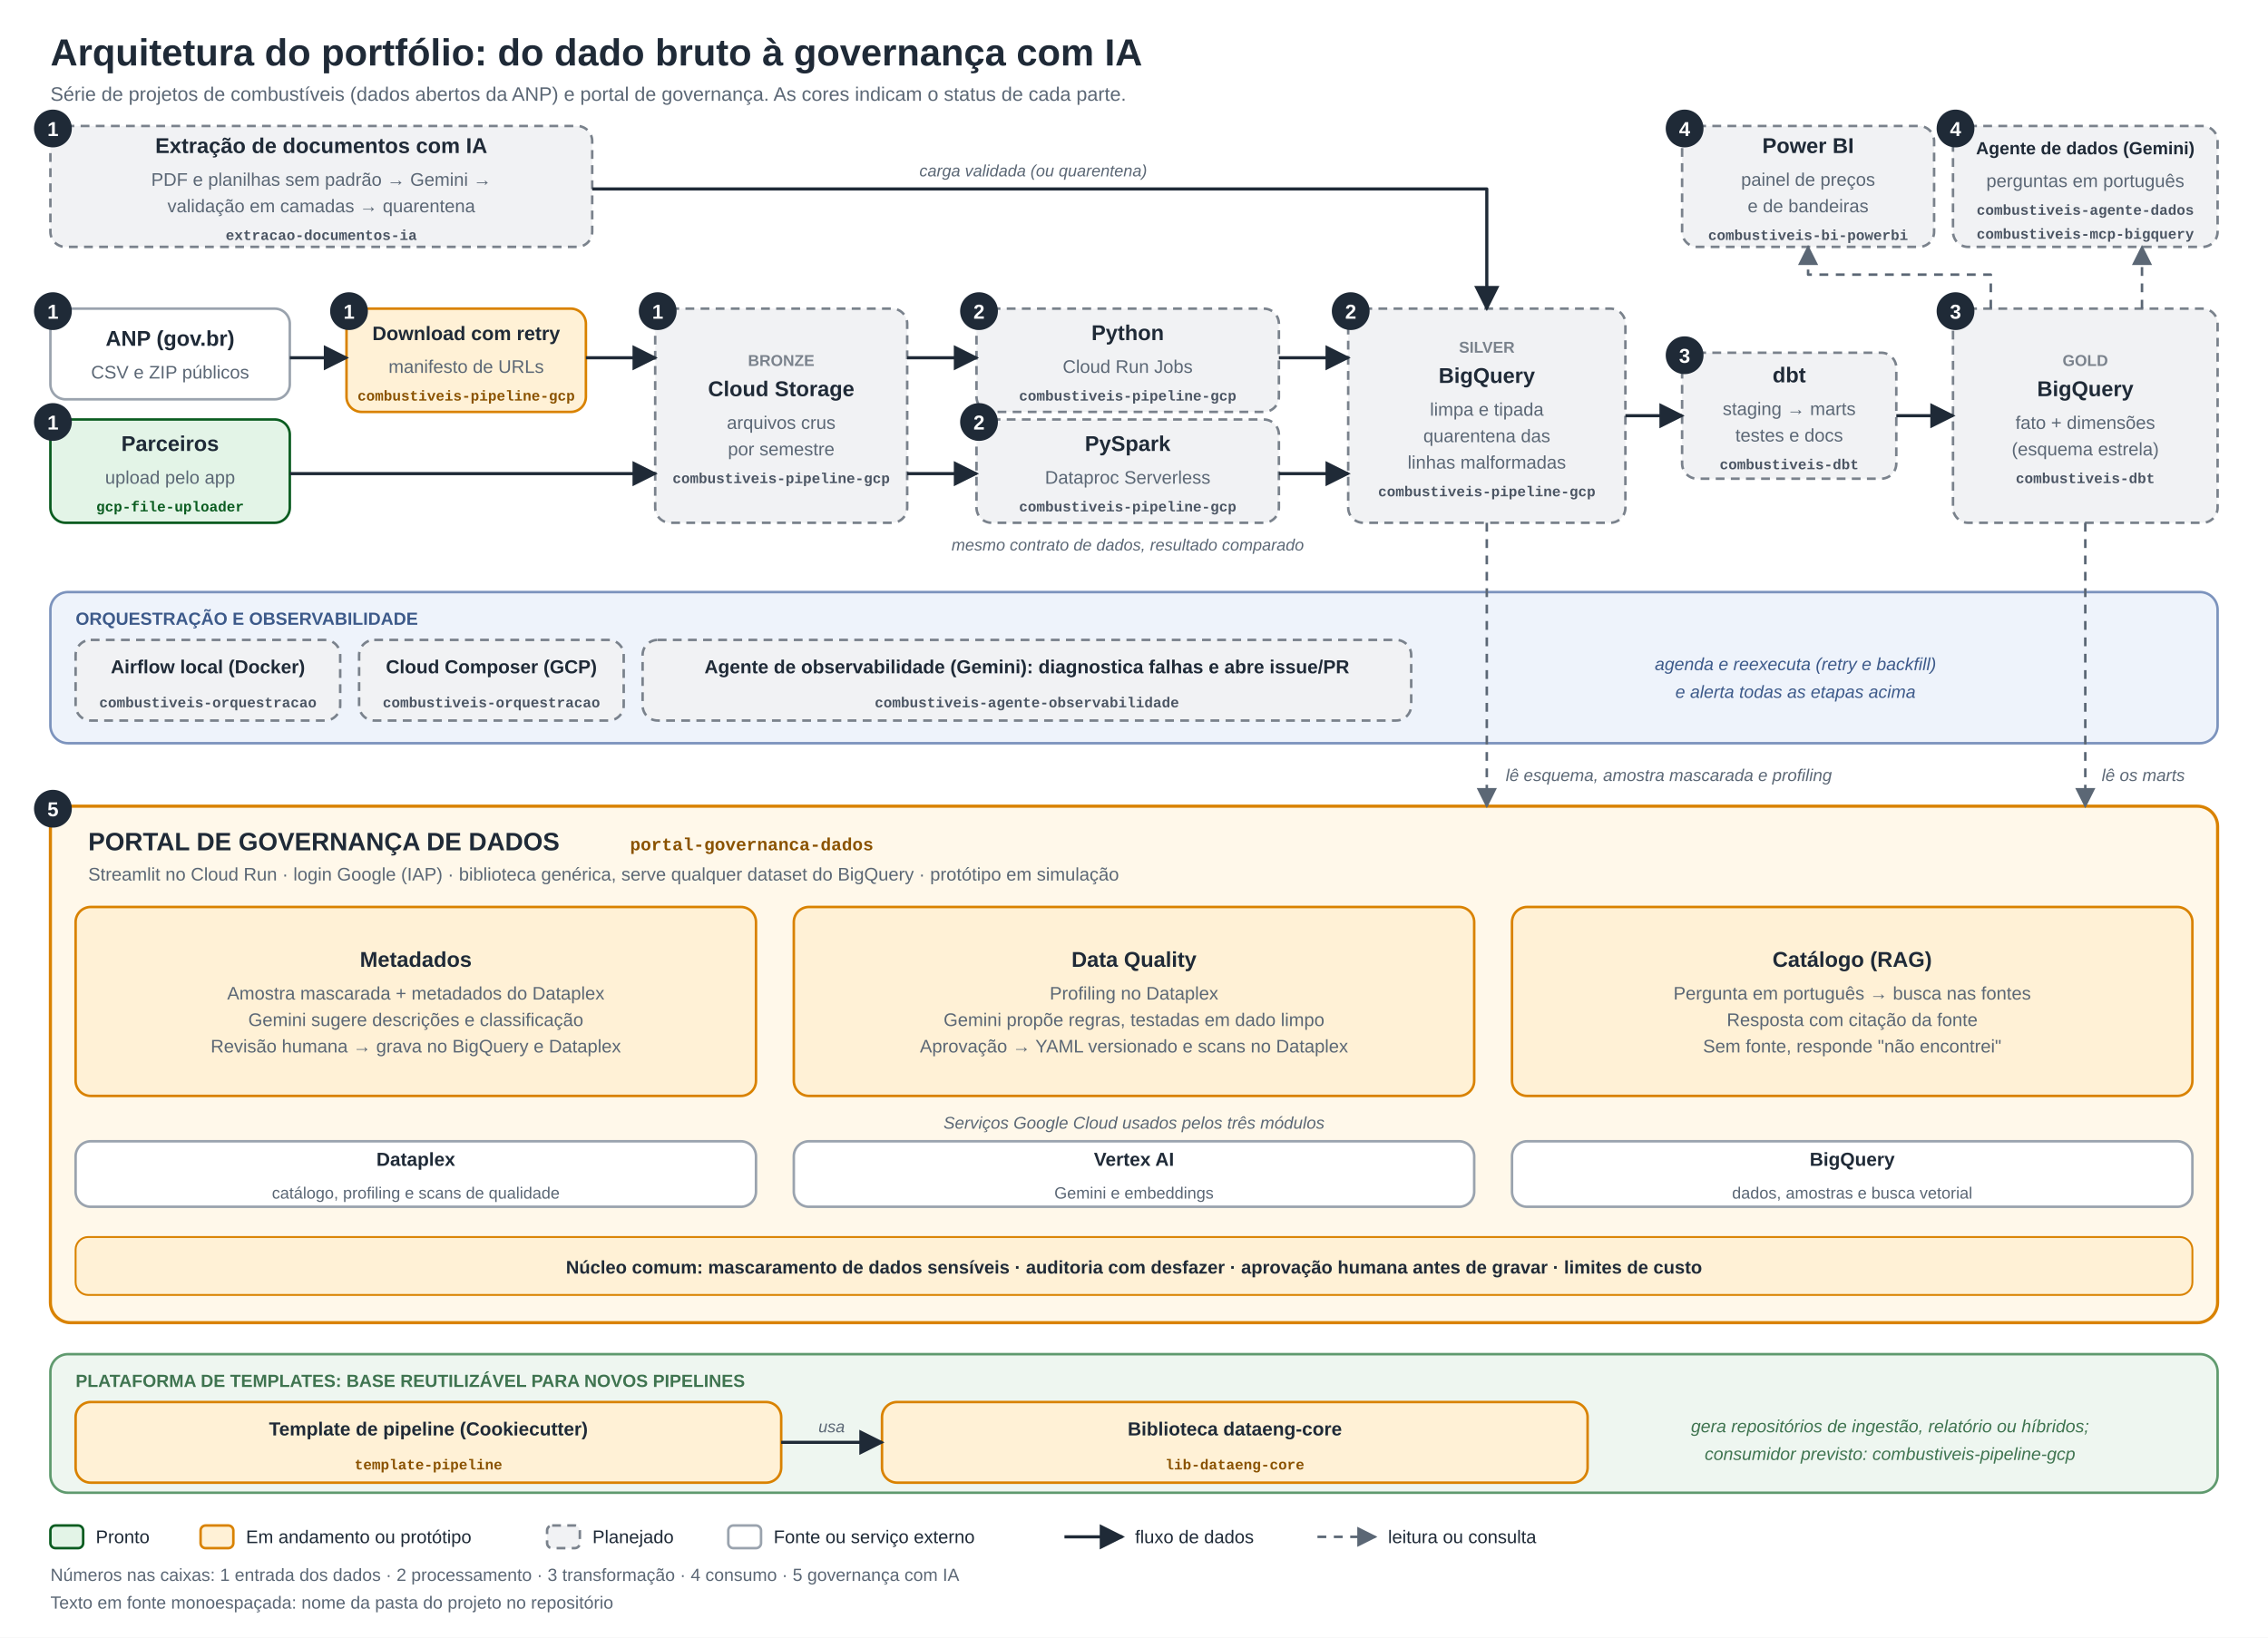
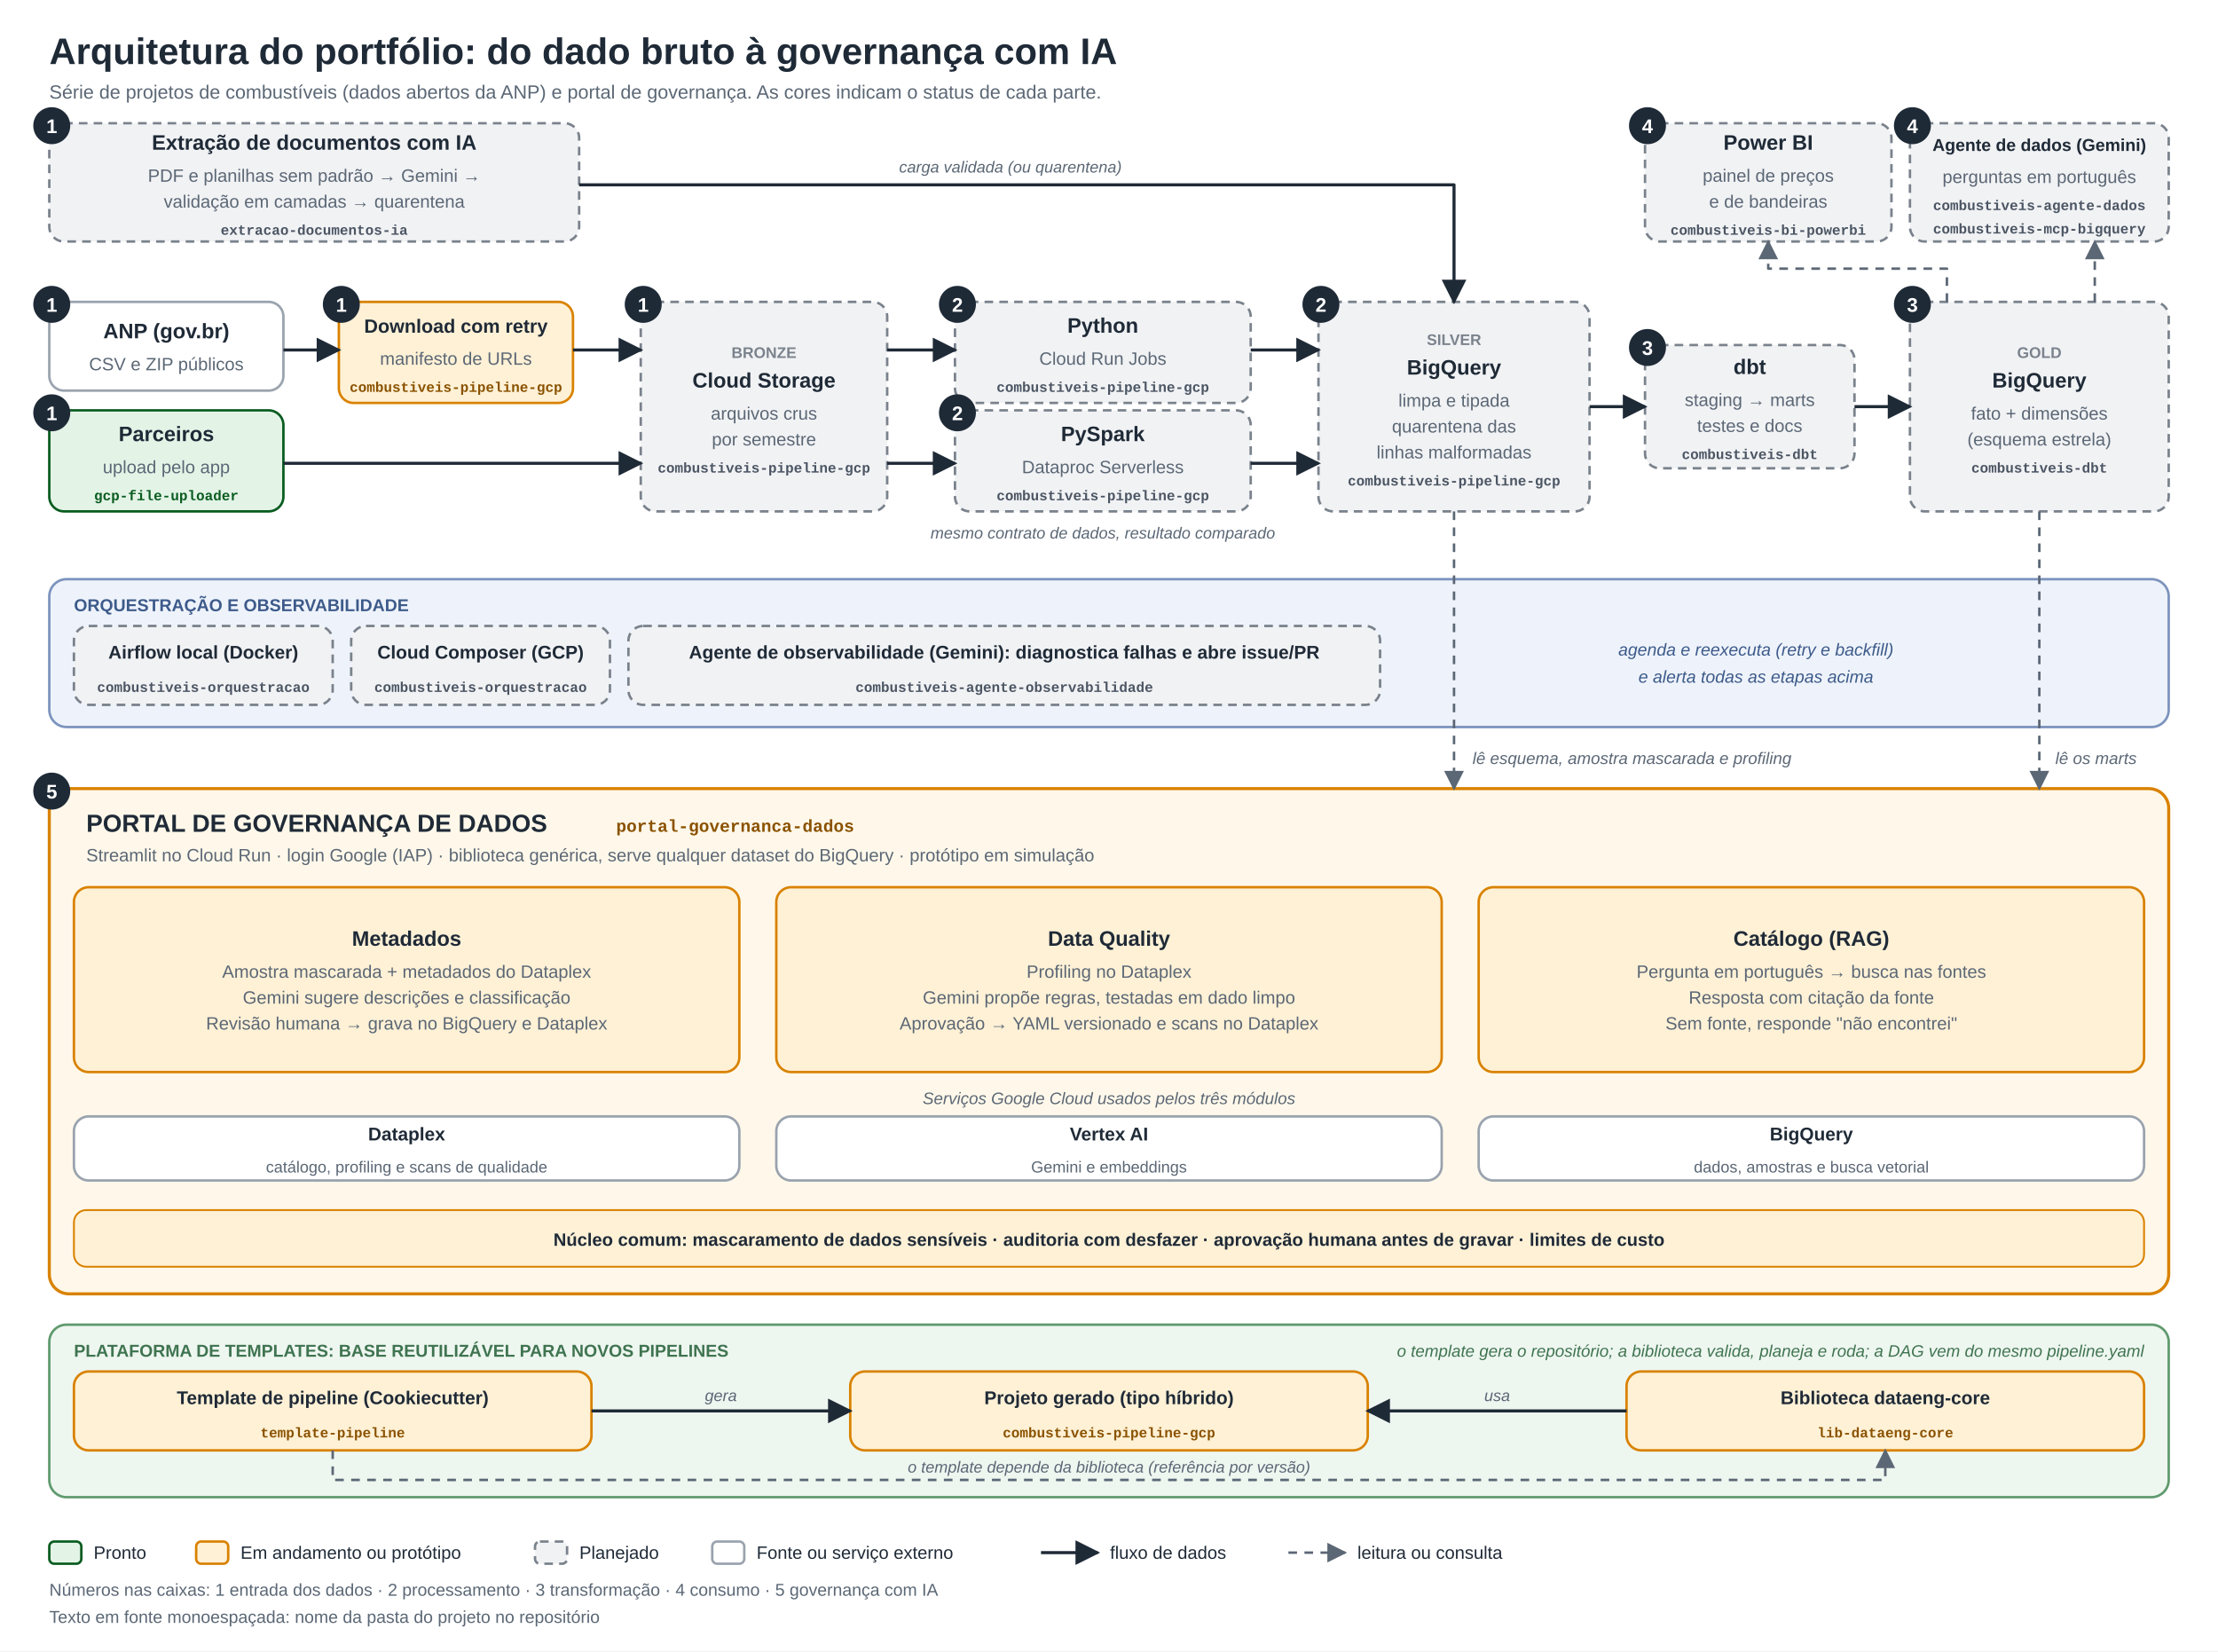
- <svg xmlns="http://www.w3.org/2000/svg" width="1800" height="1300" viewBox="0 0 1800 1300" font-family="'Segoe UI', 'Helvetica Neue', Arial, sans-serif">
+ <svg xmlns="http://www.w3.org/2000/svg" width="1800" height="1340" viewBox="0 0 1800 1340" font-family="'Segoe UI', 'Helvetica Neue', Arial, sans-serif">
  <defs>
    <marker id="arrow" viewBox="0 0 10 10" refX="9" refY="5" markerWidth="8" markerHeight="8" orient="auto-start-reverse">
      <path d="M0,0 L10,5 L0,10 z" fill="#1F2A37" />
    </marker>
    <marker id="arrowDash" viewBox="0 0 10 10" refX="9" refY="5" markerWidth="8" markerHeight="8" orient="auto-start-reverse">
      <path d="M0,0 L10,5 L0,10 z" fill="#5B6775" />
    </marker>
  </defs>
-   <rect width="1800" height="1300" fill="#FFFFFF" />
+   <rect width="1800" height="1340" fill="#FFFFFF" />
  <text x="40" y="52" font-size="30" font-weight="700" fill="#1F2A37" text-anchor="start" font-style="normal">Arquitetura do portfólio: do dado bruto à governança com IA</text>
  <text x="40" y="80" font-size="15.5" font-weight="400" fill="#5B6775" text-anchor="start" font-style="normal">Série de projetos de combustíveis (dados abertos da ANP) e portal de governança. As cores indicam o status de cada parte.</text>
  <rect x="40" y="100" width="430" height="96" rx="12" fill="#F1F2F4" stroke="#7A828C" stroke-width="2" stroke-dasharray="7 5" />
  <text x="255.0" y="121.5" font-size="17" font-weight="700" fill="#1F2A37" text-anchor="middle" font-style="normal">Extração de documentos com IA</text>
  <text x="255.0" y="147.5" font-size="14.5" font-weight="400" fill="#5B6775" text-anchor="middle" font-style="normal">PDF e planilhas sem padrão → Gemini →</text>
  <text x="255.0" y="168.5" font-size="14.5" font-weight="400" fill="#5B6775" text-anchor="middle" font-style="normal">validação em camadas → quarentena</text>
  <text x="255.0" y="190.5" font-size="11.5" font-weight="600" fill="#4B5563" text-anchor="middle" font-style="normal" font-family="'Cascadia Mono', Consolas, 'Courier New', monospace">extracao-documentos-ia</text>
  <circle cx="42" cy="102" r="15" fill="#1F2A37" />
  <text x="42" y="108" font-size="16" font-weight="700" fill="#fff" text-anchor="middle" font-style="normal">1</text>
  <rect x="1335" y="100" width="200" height="96" rx="12" fill="#F1F2F4" stroke="#7A828C" stroke-width="2" stroke-dasharray="7 5" />
  <text x="1435.0" y="121.5" font-size="17" font-weight="700" fill="#1F2A37" text-anchor="middle" font-style="normal">Power BI</text>
  <text x="1435.0" y="147.5" font-size="14.5" font-weight="400" fill="#5B6775" text-anchor="middle" font-style="normal">painel de preços</text>
  <text x="1435.0" y="168.5" font-size="14.5" font-weight="400" fill="#5B6775" text-anchor="middle" font-style="normal">e de bandeiras</text>
  <text x="1435.0" y="190.5" font-size="11.5" font-weight="600" fill="#4B5563" text-anchor="middle" font-style="normal" font-family="'Cascadia Mono', Consolas, 'Courier New', monospace">combustiveis-bi-powerbi</text>
  <circle cx="1337" cy="102" r="15" fill="#1F2A37" />
  <text x="1337" y="108" font-size="16" font-weight="700" fill="#fff" text-anchor="middle" font-style="normal">4</text>
  <rect x="1550" y="100" width="210" height="96" rx="12" fill="#F1F2F4" stroke="#7A828C" stroke-width="2" stroke-dasharray="7 5" />
  <text x="1655.0" y="122.5" font-size="14" font-weight="700" fill="#1F2A37" text-anchor="middle" font-style="normal">Agente de dados (Gemini)</text>
  <text x="1655.0" y="148.5" font-size="14.5" font-weight="400" fill="#5B6775" text-anchor="middle" font-style="normal">perguntas em português</text>
  <text x="1655.0" y="170.5" font-size="11.5" font-weight="600" fill="#4B5563" text-anchor="middle" font-style="normal" font-family="'Cascadia Mono', Consolas, 'Courier New', monospace">combustiveis-agente-dados</text>
  <text x="1655.0" y="189.5" font-size="11.5" font-weight="600" fill="#4B5563" text-anchor="middle" font-style="normal" font-family="'Cascadia Mono', Consolas, 'Courier New', monospace">combustiveis-mcp-bigquery</text>
  <circle cx="1552" cy="102" r="15" fill="#1F2A37" />
  <text x="1552" y="108" font-size="16" font-weight="700" fill="#fff" text-anchor="middle" font-style="normal">4</text>
  <rect x="40" y="245" width="190" height="72" rx="12" fill="#FFFFFF" stroke="#9AA3AE" stroke-width="2" />
  <text x="135.0" y="274.5" font-size="17" font-weight="700" fill="#1F2A37" text-anchor="middle" font-style="normal">ANP (gov.br)</text>
  <text x="135.0" y="300.5" font-size="14.5" font-weight="400" fill="#5B6775" text-anchor="middle" font-style="normal">CSV e ZIP públicos</text>
  <circle cx="42" cy="247" r="15" fill="#1F2A37" />
  <text x="42" y="253" font-size="16" font-weight="700" fill="#fff" text-anchor="middle" font-style="normal">1</text>
  <rect x="40" y="333" width="190" height="82" rx="12" fill="#E3F4E7" stroke="#0A5C20" stroke-width="2" />
  <text x="135.0" y="358.0" font-size="17" font-weight="700" fill="#1F2A37" text-anchor="middle" font-style="normal">Parceiros</text>
  <text x="135.0" y="384.0" font-size="14.5" font-weight="400" fill="#5B6775" text-anchor="middle" font-style="normal">upload pelo app</text>
  <text x="135.0" y="406.0" font-size="11.5" font-weight="600" fill="#0A5C20" text-anchor="middle" font-style="normal" font-family="'Cascadia Mono', Consolas, 'Courier New', monospace">gcp-file-uploader</text>
  <circle cx="42" cy="335" r="15" fill="#1F2A37" />
  <text x="42" y="341" font-size="16" font-weight="700" fill="#fff" text-anchor="middle" font-style="normal">1</text>
  <rect x="275" y="245" width="190" height="82" rx="12" fill="#FFF1D6" stroke="#D98200" stroke-width="2" />
  <text x="370.0" y="270.0" font-size="15.5" font-weight="700" fill="#1F2A37" text-anchor="middle" font-style="normal">Download com retry</text>
  <text x="370.0" y="296.0" font-size="14.5" font-weight="400" fill="#5B6775" text-anchor="middle" font-style="normal">manifesto de URLs</text>
  <text x="370.0" y="318.0" font-size="11.5" font-weight="600" fill="#8A5200" text-anchor="middle" font-style="normal" font-family="'Cascadia Mono', Consolas, 'Courier New', monospace">combustiveis-pipeline-gcp</text>
  <circle cx="277" cy="247" r="15" fill="#1F2A37" />
  <text x="277" y="253" font-size="16" font-weight="700" fill="#fff" text-anchor="middle" font-style="normal">1</text>
  <rect x="520" y="245" width="200" height="170" rx="12" fill="#F1F2F4" stroke="#7A828C" stroke-width="2" stroke-dasharray="7 5" />
  <text x="620.0" y="290.5" font-size="12.5" font-weight="700" fill="#7A828C" text-anchor="middle" font-style="normal">BRONZE</text>
  <text x="620.0" y="314.5" font-size="17" font-weight="700" fill="#1F2A37" text-anchor="middle" font-style="normal">Cloud Storage</text>
  <text x="620.0" y="340.5" font-size="14.5" font-weight="400" fill="#5B6775" text-anchor="middle" font-style="normal">arquivos crus</text>
  <text x="620.0" y="361.5" font-size="14.5" font-weight="400" fill="#5B6775" text-anchor="middle" font-style="normal">por semestre</text>
  <text x="620.0" y="383.5" font-size="11.5" font-weight="600" fill="#4B5563" text-anchor="middle" font-style="normal" font-family="'Cascadia Mono', Consolas, 'Courier New', monospace">combustiveis-pipeline-gcp</text>
  <circle cx="522" cy="247" r="15" fill="#1F2A37" />
  <text x="522" y="253" font-size="16" font-weight="700" fill="#fff" text-anchor="middle" font-style="normal">1</text>
  <rect x="775" y="245" width="240" height="82" rx="12" fill="#F1F2F4" stroke="#7A828C" stroke-width="2" stroke-dasharray="7 5" />
  <text x="895.0" y="270.0" font-size="17" font-weight="700" fill="#1F2A37" text-anchor="middle" font-style="normal">Python</text>
  <text x="895.0" y="296.0" font-size="14.5" font-weight="400" fill="#5B6775" text-anchor="middle" font-style="normal">Cloud Run Jobs</text>
  <text x="895.0" y="318.0" font-size="11.5" font-weight="600" fill="#4B5563" text-anchor="middle" font-style="normal" font-family="'Cascadia Mono', Consolas, 'Courier New', monospace">combustiveis-pipeline-gcp</text>
  <circle cx="777" cy="247" r="15" fill="#1F2A37" />
  <text x="777" y="253" font-size="16" font-weight="700" fill="#fff" text-anchor="middle" font-style="normal">2</text>
  <rect x="775" y="333" width="240" height="82" rx="12" fill="#F1F2F4" stroke="#7A828C" stroke-width="2" stroke-dasharray="7 5" />
  <text x="895.0" y="358.0" font-size="17" font-weight="700" fill="#1F2A37" text-anchor="middle" font-style="normal">PySpark</text>
  <text x="895.0" y="384.0" font-size="14.5" font-weight="400" fill="#5B6775" text-anchor="middle" font-style="normal">Dataproc Serverless</text>
  <text x="895.0" y="406.0" font-size="11.5" font-weight="600" fill="#4B5563" text-anchor="middle" font-style="normal" font-family="'Cascadia Mono', Consolas, 'Courier New', monospace">combustiveis-pipeline-gcp</text>
  <circle cx="777" cy="335" r="15" fill="#1F2A37" />
  <text x="777" y="341" font-size="16" font-weight="700" fill="#fff" text-anchor="middle" font-style="normal">2</text>
  <rect x="1070" y="245" width="220" height="170" rx="12" fill="#F1F2F4" stroke="#7A828C" stroke-width="2" stroke-dasharray="7 5" />
  <text x="1180.0" y="280.0" font-size="12.5" font-weight="700" fill="#7A828C" text-anchor="middle" font-style="normal">SILVER</text>
  <text x="1180.0" y="304.0" font-size="17" font-weight="700" fill="#1F2A37" text-anchor="middle" font-style="normal">BigQuery</text>
  <text x="1180.0" y="330.0" font-size="14.5" font-weight="400" fill="#5B6775" text-anchor="middle" font-style="normal">limpa e tipada</text>
  <text x="1180.0" y="351.0" font-size="14.5" font-weight="400" fill="#5B6775" text-anchor="middle" font-style="normal">quarentena das</text>
  <text x="1180.0" y="372.0" font-size="14.5" font-weight="400" fill="#5B6775" text-anchor="middle" font-style="normal">linhas malformadas</text>
  <text x="1180.0" y="394.0" font-size="11.5" font-weight="600" fill="#4B5563" text-anchor="middle" font-style="normal" font-family="'Cascadia Mono', Consolas, 'Courier New', monospace">combustiveis-pipeline-gcp</text>
  <circle cx="1072" cy="247" r="15" fill="#1F2A37" />
  <text x="1072" y="253" font-size="16" font-weight="700" fill="#fff" text-anchor="middle" font-style="normal">2</text>
  <rect x="1335" y="280" width="170" height="100" rx="12" fill="#F1F2F4" stroke="#7A828C" stroke-width="2" stroke-dasharray="7 5" />
  <text x="1420.0" y="303.5" font-size="17" font-weight="700" fill="#1F2A37" text-anchor="middle" font-style="normal">dbt</text>
  <text x="1420.0" y="329.5" font-size="14.5" font-weight="400" fill="#5B6775" text-anchor="middle" font-style="normal">staging → marts</text>
  <text x="1420.0" y="350.5" font-size="14.5" font-weight="400" fill="#5B6775" text-anchor="middle" font-style="normal">testes e docs</text>
  <text x="1420.0" y="372.5" font-size="11.5" font-weight="600" fill="#4B5563" text-anchor="middle" font-style="normal" font-family="'Cascadia Mono', Consolas, 'Courier New', monospace">combustiveis-dbt</text>
  <circle cx="1337" cy="282" r="15" fill="#1F2A37" />
  <text x="1337" y="288" font-size="16" font-weight="700" fill="#fff" text-anchor="middle" font-style="normal">3</text>
  <rect x="1550" y="245" width="210" height="170" rx="12" fill="#F1F2F4" stroke="#7A828C" stroke-width="2" stroke-dasharray="7 5" />
  <text x="1655.0" y="290.5" font-size="12.5" font-weight="700" fill="#7A828C" text-anchor="middle" font-style="normal">GOLD</text>
  <text x="1655.0" y="314.5" font-size="17" font-weight="700" fill="#1F2A37" text-anchor="middle" font-style="normal">BigQuery</text>
  <text x="1655.0" y="340.5" font-size="14.5" font-weight="400" fill="#5B6775" text-anchor="middle" font-style="normal">fato + dimensões</text>
  <text x="1655.0" y="361.5" font-size="14.5" font-weight="400" fill="#5B6775" text-anchor="middle" font-style="normal">(esquema estrela)</text>
  <text x="1655.0" y="383.5" font-size="11.5" font-weight="600" fill="#4B5563" text-anchor="middle" font-style="normal" font-family="'Cascadia Mono', Consolas, 'Courier New', monospace">combustiveis-dbt</text>
  <circle cx="1552" cy="247" r="15" fill="#1F2A37" />
  <text x="1552" y="253" font-size="16" font-weight="700" fill="#fff" text-anchor="middle" font-style="normal">3</text>
  <text x="895" y="437" font-size="13" font-weight="400" fill="#5B6775" text-anchor="middle" font-style="italic">mesmo contrato de dados, resultado comparado</text>
  <polyline points="230,284 275,284" fill="none" stroke="#1F2A37" stroke-width="2.5" stroke-linejoin="round" marker-end="url(#arrow)" />
  <polyline points="465,284 520,284" fill="none" stroke="#1F2A37" stroke-width="2.5" stroke-linejoin="round" marker-end="url(#arrow)" />
  <polyline points="230,376 520,376" fill="none" stroke="#1F2A37" stroke-width="2.5" stroke-linejoin="round" marker-end="url(#arrow)" />
  <polyline points="720,284 775,284" fill="none" stroke="#1F2A37" stroke-width="2.5" stroke-linejoin="round" marker-end="url(#arrow)" />
  <polyline points="720,376 775,376" fill="none" stroke="#1F2A37" stroke-width="2.5" stroke-linejoin="round" marker-end="url(#arrow)" />
  <polyline points="1015,284 1070,284" fill="none" stroke="#1F2A37" stroke-width="2.5" stroke-linejoin="round" marker-end="url(#arrow)" />
  <polyline points="1015,376 1070,376" fill="none" stroke="#1F2A37" stroke-width="2.5" stroke-linejoin="round" marker-end="url(#arrow)" />
  <polyline points="1290,330 1335,330" fill="none" stroke="#1F2A37" stroke-width="2.5" stroke-linejoin="round" marker-end="url(#arrow)" />
  <polyline points="1505,330 1550,330" fill="none" stroke="#1F2A37" stroke-width="2.5" stroke-linejoin="round" marker-end="url(#arrow)" />
  <polyline points="470,150 1180,150 1180,245" fill="none" stroke="#1F2A37" stroke-width="2.5" stroke-linejoin="round" marker-end="url(#arrow)" />
  <text x="820" y="140" font-size="13" font-weight="400" fill="#5B6775" text-anchor="middle" font-style="italic">carga validada (ou quarentena)</text>
  <polyline points="1580,245 1580,218 1435,218 1435,196" fill="none" stroke="#5B6775" stroke-width="2" stroke-dasharray="7 6" stroke-linejoin="round" marker-end="url(#arrowDash)" />
  <polyline points="1700,245 1700,196" fill="none" stroke="#5B6775" stroke-width="2" stroke-dasharray="7 6" stroke-linejoin="round" marker-end="url(#arrowDash)" />
  <rect x="40" y="470" width="1720" height="120" rx="14" fill="#EEF3FB" stroke="#7C93BD" stroke-width="2" />
  <text x="60" y="496" font-size="14" font-weight="700" fill="#3D5A8A" text-anchor="start" font-style="normal">ORQUESTRAÇÃO E OBSERVABILIDADE</text>
  <rect x="60" y="508" width="210" height="64" rx="12" fill="#F1F2F4" stroke="#7A828C" stroke-width="2" stroke-dasharray="7 5" />
  <text x="165.0" y="534.5" font-size="15" font-weight="700" fill="#1F2A37" text-anchor="middle" font-style="normal">Airflow local (Docker)</text>
  <text x="165.0" y="561.5" font-size="11.5" font-weight="600" fill="#4B5563" text-anchor="middle" font-style="normal" font-family="'Cascadia Mono', Consolas, 'Courier New', monospace">combustiveis-orquestracao</text>
  <rect x="285" y="508" width="210" height="64" rx="12" fill="#F1F2F4" stroke="#7A828C" stroke-width="2" stroke-dasharray="7 5" />
  <text x="390.0" y="534.5" font-size="15" font-weight="700" fill="#1F2A37" text-anchor="middle" font-style="normal">Cloud Composer (GCP)</text>
  <text x="390.0" y="561.5" font-size="11.5" font-weight="600" fill="#4B5563" text-anchor="middle" font-style="normal" font-family="'Cascadia Mono', Consolas, 'Courier New', monospace">combustiveis-orquestracao</text>
  <rect x="510" y="508" width="610" height="64" rx="12" fill="#F1F2F4" stroke="#7A828C" stroke-width="2" stroke-dasharray="7 5" />
  <text x="815.0" y="534.5" font-size="15" font-weight="700" fill="#1F2A37" text-anchor="middle" font-style="normal">Agente de observabilidade (Gemini): diagnostica falhas e abre issue/PR</text>
  <text x="815.0" y="561.5" font-size="11.5" font-weight="600" fill="#4B5563" text-anchor="middle" font-style="normal" font-family="'Cascadia Mono', Consolas, 'Courier New', monospace">combustiveis-agente-observabilidade</text>
  <text x="1425" y="532" font-size="14" font-weight="400" fill="#3D5A8A" text-anchor="middle" font-style="italic">agenda e reexecuta (retry e backfill)</text>
  <text x="1425" y="554" font-size="14" font-weight="400" fill="#3D5A8A" text-anchor="middle" font-style="italic">e alerta todas as etapas acima</text>
  <rect x="40" y="640" width="1720" height="410" rx="16" fill="#FFF8EA" stroke="#D98200" stroke-width="2.5" />
  <circle cx="42" cy="642" r="15" fill="#1F2A37" />
  <text x="42" y="648" font-size="16" font-weight="700" fill="#fff" text-anchor="middle" font-style="normal">5</text>
  <text x="70" y="675" font-size="20" font-weight="700" fill="#1F2A37" text-anchor="start" font-style="normal">PORTAL DE GOVERNANÇA DE DADOS</text>
  <text x="500" y="675" font-size="14" font-weight="600" fill="#8A5200" text-anchor="start" font-style="normal" font-family="'Cascadia Mono', Consolas, 'Courier New', monospace">portal-governanca-dados</text>
  <text x="70" y="699" font-size="14.5" font-weight="400" fill="#5B6775" text-anchor="start" font-style="normal">Streamlit no Cloud Run · login Google (IAP) · biblioteca genérica, serve qualquer dataset do BigQuery · protótipo em simulação</text>
  <rect x="60" y="720" width="540" height="150" rx="12" fill="#FFF1D6" stroke="#D98200" stroke-width="2" />
  <text x="330.0" y="767.5" font-size="17" font-weight="700" fill="#1F2A37" text-anchor="middle" font-style="normal">Metadados</text>
  <text x="330.0" y="793.5" font-size="14.5" font-weight="400" fill="#5B6775" text-anchor="middle" font-style="normal">Amostra mascarada + metadados do Dataplex</text>
  <text x="330.0" y="814.5" font-size="14.5" font-weight="400" fill="#5B6775" text-anchor="middle" font-style="normal">Gemini sugere descrições e classificação</text>
  <text x="330.0" y="835.5" font-size="14.5" font-weight="400" fill="#5B6775" text-anchor="middle" font-style="normal">Revisão humana → grava no BigQuery e Dataplex</text>
  <rect x="630" y="720" width="540" height="150" rx="12" fill="#FFF1D6" stroke="#D98200" stroke-width="2" />
  <text x="900.0" y="767.5" font-size="17" font-weight="700" fill="#1F2A37" text-anchor="middle" font-style="normal">Data Quality</text>
  <text x="900.0" y="793.5" font-size="14.5" font-weight="400" fill="#5B6775" text-anchor="middle" font-style="normal">Profiling no Dataplex</text>
  <text x="900.0" y="814.5" font-size="14.5" font-weight="400" fill="#5B6775" text-anchor="middle" font-style="normal">Gemini propõe regras, testadas em dado limpo</text>
  <text x="900.0" y="835.5" font-size="14.5" font-weight="400" fill="#5B6775" text-anchor="middle" font-style="normal">Aprovação → YAML versionado e scans no Dataplex</text>
  <rect x="1200" y="720" width="540" height="150" rx="12" fill="#FFF1D6" stroke="#D98200" stroke-width="2" />
  <text x="1470.0" y="767.5" font-size="17" font-weight="700" fill="#1F2A37" text-anchor="middle" font-style="normal">Catálogo (RAG)</text>
  <text x="1470.0" y="793.5" font-size="14.5" font-weight="400" fill="#5B6775" text-anchor="middle" font-style="normal">Pergunta em português → busca nas fontes</text>
  <text x="1470.0" y="814.5" font-size="14.5" font-weight="400" fill="#5B6775" text-anchor="middle" font-style="normal">Resposta com citação da fonte</text>
  <text x="1470.0" y="835.5" font-size="14.5" font-weight="400" fill="#5B6775" text-anchor="middle" font-style="normal">Sem fonte, responde "não encontrei"</text>
  <text x="900" y="896" font-size="13.5" font-weight="400" fill="#5B6775" text-anchor="middle" font-style="italic">Serviços Google Cloud usados pelos três módulos</text>
  <rect x="60" y="906" width="540" height="52" rx="12" fill="#FFFFFF" stroke="#9AA3AE" stroke-width="2" />
  <text x="330.0" y="925.5" font-size="15" font-weight="700" fill="#1F2A37" text-anchor="middle" font-style="normal">Dataplex</text>
  <text x="330.0" y="951.5" font-size="13" font-weight="400" fill="#5B6775" text-anchor="middle" font-style="normal">catálogo, profiling e scans de qualidade</text>
  <rect x="630" y="906" width="540" height="52" rx="12" fill="#FFFFFF" stroke="#9AA3AE" stroke-width="2" />
  <text x="900.0" y="925.5" font-size="15" font-weight="700" fill="#1F2A37" text-anchor="middle" font-style="normal">Vertex AI</text>
  <text x="900.0" y="951.5" font-size="13" font-weight="400" fill="#5B6775" text-anchor="middle" font-style="normal">Gemini e embeddings</text>
  <rect x="1200" y="906" width="540" height="52" rx="12" fill="#FFFFFF" stroke="#9AA3AE" stroke-width="2" />
  <text x="1470.0" y="925.5" font-size="15" font-weight="700" fill="#1F2A37" text-anchor="middle" font-style="normal">BigQuery</text>
  <text x="1470.0" y="951.5" font-size="13" font-weight="400" fill="#5B6775" text-anchor="middle" font-style="normal">dados, amostras e busca vetorial</text>
  <rect x="60" y="982" width="1680" height="46" rx="10" fill="#FFF1D6" stroke="#D98200" stroke-width="1.5" />
  <text x="900" y="1011" font-size="14.5" font-weight="600" fill="#1F2A37" text-anchor="middle" font-style="normal">Núcleo comum: mascaramento de dados sensíveis · auditoria com desfazer · aprovação humana antes de gravar · limites de custo</text>
  <polyline points="1180,415 1180,640" fill="none" stroke="#5B6775" stroke-width="2" stroke-dasharray="7 6" stroke-linejoin="round" marker-end="url(#arrowDash)" />
  <polyline points="1655,415 1655,640" fill="none" stroke="#5B6775" stroke-width="2" stroke-dasharray="7 6" stroke-linejoin="round" marker-end="url(#arrowDash)" />
  <text x="1195" y="620" font-size="13.5" font-weight="400" fill="#5B6775" text-anchor="start" font-style="italic">lê esquema, amostra mascarada e profiling</text>
  <text x="1668" y="620" font-size="13.5" font-weight="400" fill="#5B6775" text-anchor="start" font-style="italic">lê os marts</text>
-   <rect x="40" y="1075" width="1720" height="110" rx="14" fill="#EEF6F0" stroke="#5F9A6E" stroke-width="2" />
+   <rect x="40" y="1075" width="1720" height="140" rx="14" fill="#EEF6F0" stroke="#5F9A6E" stroke-width="2" />
  <text x="60" y="1101" font-size="14" font-weight="700" fill="#3F7450" text-anchor="start" font-style="normal">PLATAFORMA DE TEMPLATES: BASE REUTILIZÁVEL PARA NOVOS PIPELINES</text>
-   <rect x="60" y="1113" width="560" height="64" rx="12" fill="#FFF1D6" stroke="#D98200" stroke-width="2" />
-   <text x="340.0" y="1139.5" font-size="15" font-weight="700" fill="#1F2A37" text-anchor="middle" font-style="normal">Template de pipeline (Cookiecutter)</text>
-   <text x="340.0" y="1166.5" font-size="11.5" font-weight="600" fill="#8A5200" text-anchor="middle" font-style="normal" font-family="'Cascadia Mono', Consolas, 'Courier New', monospace">template-pipeline</text>
-   <rect x="700" y="1113" width="560" height="64" rx="12" fill="#FFF1D6" stroke="#D98200" stroke-width="2" />
-   <text x="980.0" y="1139.5" font-size="15" font-weight="700" fill="#1F2A37" text-anchor="middle" font-style="normal">Biblioteca dataeng-core</text>
-   <text x="980.0" y="1166.5" font-size="11.5" font-weight="600" fill="#8A5200" text-anchor="middle" font-style="normal" font-family="'Cascadia Mono', Consolas, 'Courier New', monospace">lib-dataeng-core</text>
-   <polyline points="620,1145 700,1145" fill="none" stroke="#1F2A37" stroke-width="2.5" stroke-linejoin="round" marker-end="url(#arrow)" />
-   <text x="660" y="1137" font-size="13" font-weight="400" fill="#5B6775" text-anchor="middle" font-style="italic">usa</text>
-   <text x="1500" y="1137" font-size="14" font-weight="400" fill="#3F7450" text-anchor="middle" font-style="italic">gera repositórios de ingestão, relatório ou híbridos;</text>
-   <text x="1500" y="1159" font-size="14" font-weight="400" fill="#3F7450" text-anchor="middle" font-style="italic">consumidor previsto: combustiveis-pipeline-gcp</text>
-   <rect x="40" y="1211" width="26" height="18" rx="4" fill="#E3F4E7" stroke="#0A5C20" stroke-width="2" />
-   <text x="76" y="1225" font-size="14.5" font-weight="400" fill="#1F2A37" text-anchor="start" font-style="normal">Pronto</text>
-   <rect x="159.2" y="1211" width="26" height="18" rx="4" fill="#FFF1D6" stroke="#D98200" stroke-width="2" />
-   <text x="195.2" y="1225" font-size="14.5" font-weight="400" fill="#1F2A37" text-anchor="start" font-style="normal">Em andamento ou protótipo</text>
-   <rect x="434.2" y="1211" width="26" height="18" rx="4" fill="#F1F2F4" stroke="#7A828C" stroke-width="2" stroke-dasharray="7 5" />
-   <text x="470.2" y="1225" font-size="14.5" font-weight="400" fill="#1F2A37" text-anchor="start" font-style="normal">Planejado</text>
-   <rect x="578.0" y="1211" width="26" height="18" rx="4" fill="#FFFFFF" stroke="#9AA3AE" stroke-width="2" />
-   <text x="614.0" y="1225" font-size="14.5" font-weight="400" fill="#1F2A37" text-anchor="start" font-style="normal">Fonte ou serviço externo</text>
-   <polyline points="844.8,1220 890.8,1220" fill="none" stroke="#1F2A37" stroke-width="2.5" stroke-linejoin="round" marker-end="url(#arrow)" />
-   <text x="900.8" y="1225" font-size="14.5" font-weight="400" fill="#1F2A37" text-anchor="start" font-style="normal">fluxo de dados</text>
-   <polyline points="1045.6,1220 1091.6,1220" fill="none" stroke="#5B6775" stroke-width="2" stroke-dasharray="7 6" stroke-linejoin="round" marker-end="url(#arrowDash)" />
-   <text x="1101.6" y="1225" font-size="14.5" font-weight="400" fill="#1F2A37" text-anchor="start" font-style="normal">leitura ou consulta</text>
-   <text x="40" y="1255" font-size="14" font-weight="400" fill="#5B6775" text-anchor="start" font-style="normal">Números nas caixas: 1 entrada dos dados · 2 processamento · 3 transformação · 4 consumo · 5 governança com IA</text>
-   <text x="40" y="1277" font-size="14" font-weight="400" fill="#5B6775" text-anchor="start" font-style="normal">Texto em fonte monoespaçada: nome da pasta do projeto no repositório</text>
+   <text x="1740" y="1101" font-size="13.5" font-weight="400" fill="#3F7450" text-anchor="end" font-style="italic">o template gera o repositório; a biblioteca valida, planeja e roda; a DAG vem do mesmo pipeline.yaml</text>
+   <rect x="60" y="1113" width="420" height="64" rx="12" fill="#FFF1D6" stroke="#D98200" stroke-width="2" />
+   <text x="270.0" y="1139.5" font-size="15" font-weight="700" fill="#1F2A37" text-anchor="middle" font-style="normal">Template de pipeline (Cookiecutter)</text>
+   <text x="270.0" y="1166.5" font-size="11.5" font-weight="600" fill="#8A5200" text-anchor="middle" font-style="normal" font-family="'Cascadia Mono', Consolas, 'Courier New', monospace">template-pipeline</text>
+   <rect x="690" y="1113" width="420" height="64" rx="12" fill="#FFF1D6" stroke="#D98200" stroke-width="2" />
+   <text x="900.0" y="1139.5" font-size="15" font-weight="700" fill="#1F2A37" text-anchor="middle" font-style="normal">Projeto gerado (tipo híbrido)</text>
+   <text x="900.0" y="1166.5" font-size="11.5" font-weight="600" fill="#8A5200" text-anchor="middle" font-style="normal" font-family="'Cascadia Mono', Consolas, 'Courier New', monospace">combustiveis-pipeline-gcp</text>
+   <rect x="1320" y="1113" width="420" height="64" rx="12" fill="#FFF1D6" stroke="#D98200" stroke-width="2" />
+   <text x="1530.0" y="1139.5" font-size="15" font-weight="700" fill="#1F2A37" text-anchor="middle" font-style="normal">Biblioteca dataeng-core</text>
+   <text x="1530.0" y="1166.5" font-size="11.5" font-weight="600" fill="#8A5200" text-anchor="middle" font-style="normal" font-family="'Cascadia Mono', Consolas, 'Courier New', monospace">lib-dataeng-core</text>
+   <polyline points="480,1145 690,1145" fill="none" stroke="#1F2A37" stroke-width="2.5" stroke-linejoin="round" marker-end="url(#arrow)" />
+   <text x="585" y="1137" font-size="13" font-weight="400" fill="#5B6775" text-anchor="middle" font-style="italic">gera</text>
+   <polyline points="1320,1145 1110,1145" fill="none" stroke="#1F2A37" stroke-width="2.5" stroke-linejoin="round" marker-end="url(#arrow)" />
+   <text x="1215" y="1137" font-size="13" font-weight="400" fill="#5B6775" text-anchor="middle" font-style="italic">usa</text>
+   <polyline points="270,1177 270,1201 1530,1201 1530,1177" fill="none" stroke="#5B6775" stroke-width="2" stroke-dasharray="7 6" stroke-linejoin="round" marker-end="url(#arrowDash)" />
+   <text x="900" y="1195" font-size="13" font-weight="400" fill="#5B6775" text-anchor="middle" font-style="italic">o template depende da biblioteca (referência por versão)</text>
+   <rect x="40" y="1251" width="26" height="18" rx="4" fill="#E3F4E7" stroke="#0A5C20" stroke-width="2" />
+   <text x="76" y="1265" font-size="14.5" font-weight="400" fill="#1F2A37" text-anchor="start" font-style="normal">Pronto</text>
+   <rect x="159.2" y="1251" width="26" height="18" rx="4" fill="#FFF1D6" stroke="#D98200" stroke-width="2" />
+   <text x="195.2" y="1265" font-size="14.5" font-weight="400" fill="#1F2A37" text-anchor="start" font-style="normal">Em andamento ou protótipo</text>
+   <rect x="434.2" y="1251" width="26" height="18" rx="4" fill="#F1F2F4" stroke="#7A828C" stroke-width="2" stroke-dasharray="7 5" />
+   <text x="470.2" y="1265" font-size="14.5" font-weight="400" fill="#1F2A37" text-anchor="start" font-style="normal">Planejado</text>
+   <rect x="578.0" y="1251" width="26" height="18" rx="4" fill="#FFFFFF" stroke="#9AA3AE" stroke-width="2" />
+   <text x="614.0" y="1265" font-size="14.5" font-weight="400" fill="#1F2A37" text-anchor="start" font-style="normal">Fonte ou serviço externo</text>
+   <polyline points="844.8,1260 890.8,1260" fill="none" stroke="#1F2A37" stroke-width="2.5" stroke-linejoin="round" marker-end="url(#arrow)" />
+   <text x="900.8" y="1265" font-size="14.5" font-weight="400" fill="#1F2A37" text-anchor="start" font-style="normal">fluxo de dados</text>
+   <polyline points="1045.6,1260 1091.6,1260" fill="none" stroke="#5B6775" stroke-width="2" stroke-dasharray="7 6" stroke-linejoin="round" marker-end="url(#arrowDash)" />
+   <text x="1101.6" y="1265" font-size="14.5" font-weight="400" fill="#1F2A37" text-anchor="start" font-style="normal">leitura ou consulta</text>
+   <text x="40" y="1295" font-size="14" font-weight="400" fill="#5B6775" text-anchor="start" font-style="normal">Números nas caixas: 1 entrada dos dados · 2 processamento · 3 transformação · 4 consumo · 5 governança com IA</text>
+   <text x="40" y="1317" font-size="14" font-weight="400" fill="#5B6775" text-anchor="start" font-style="normal">Texto em fonte monoespaçada: nome da pasta do projeto no repositório</text>
</svg>
